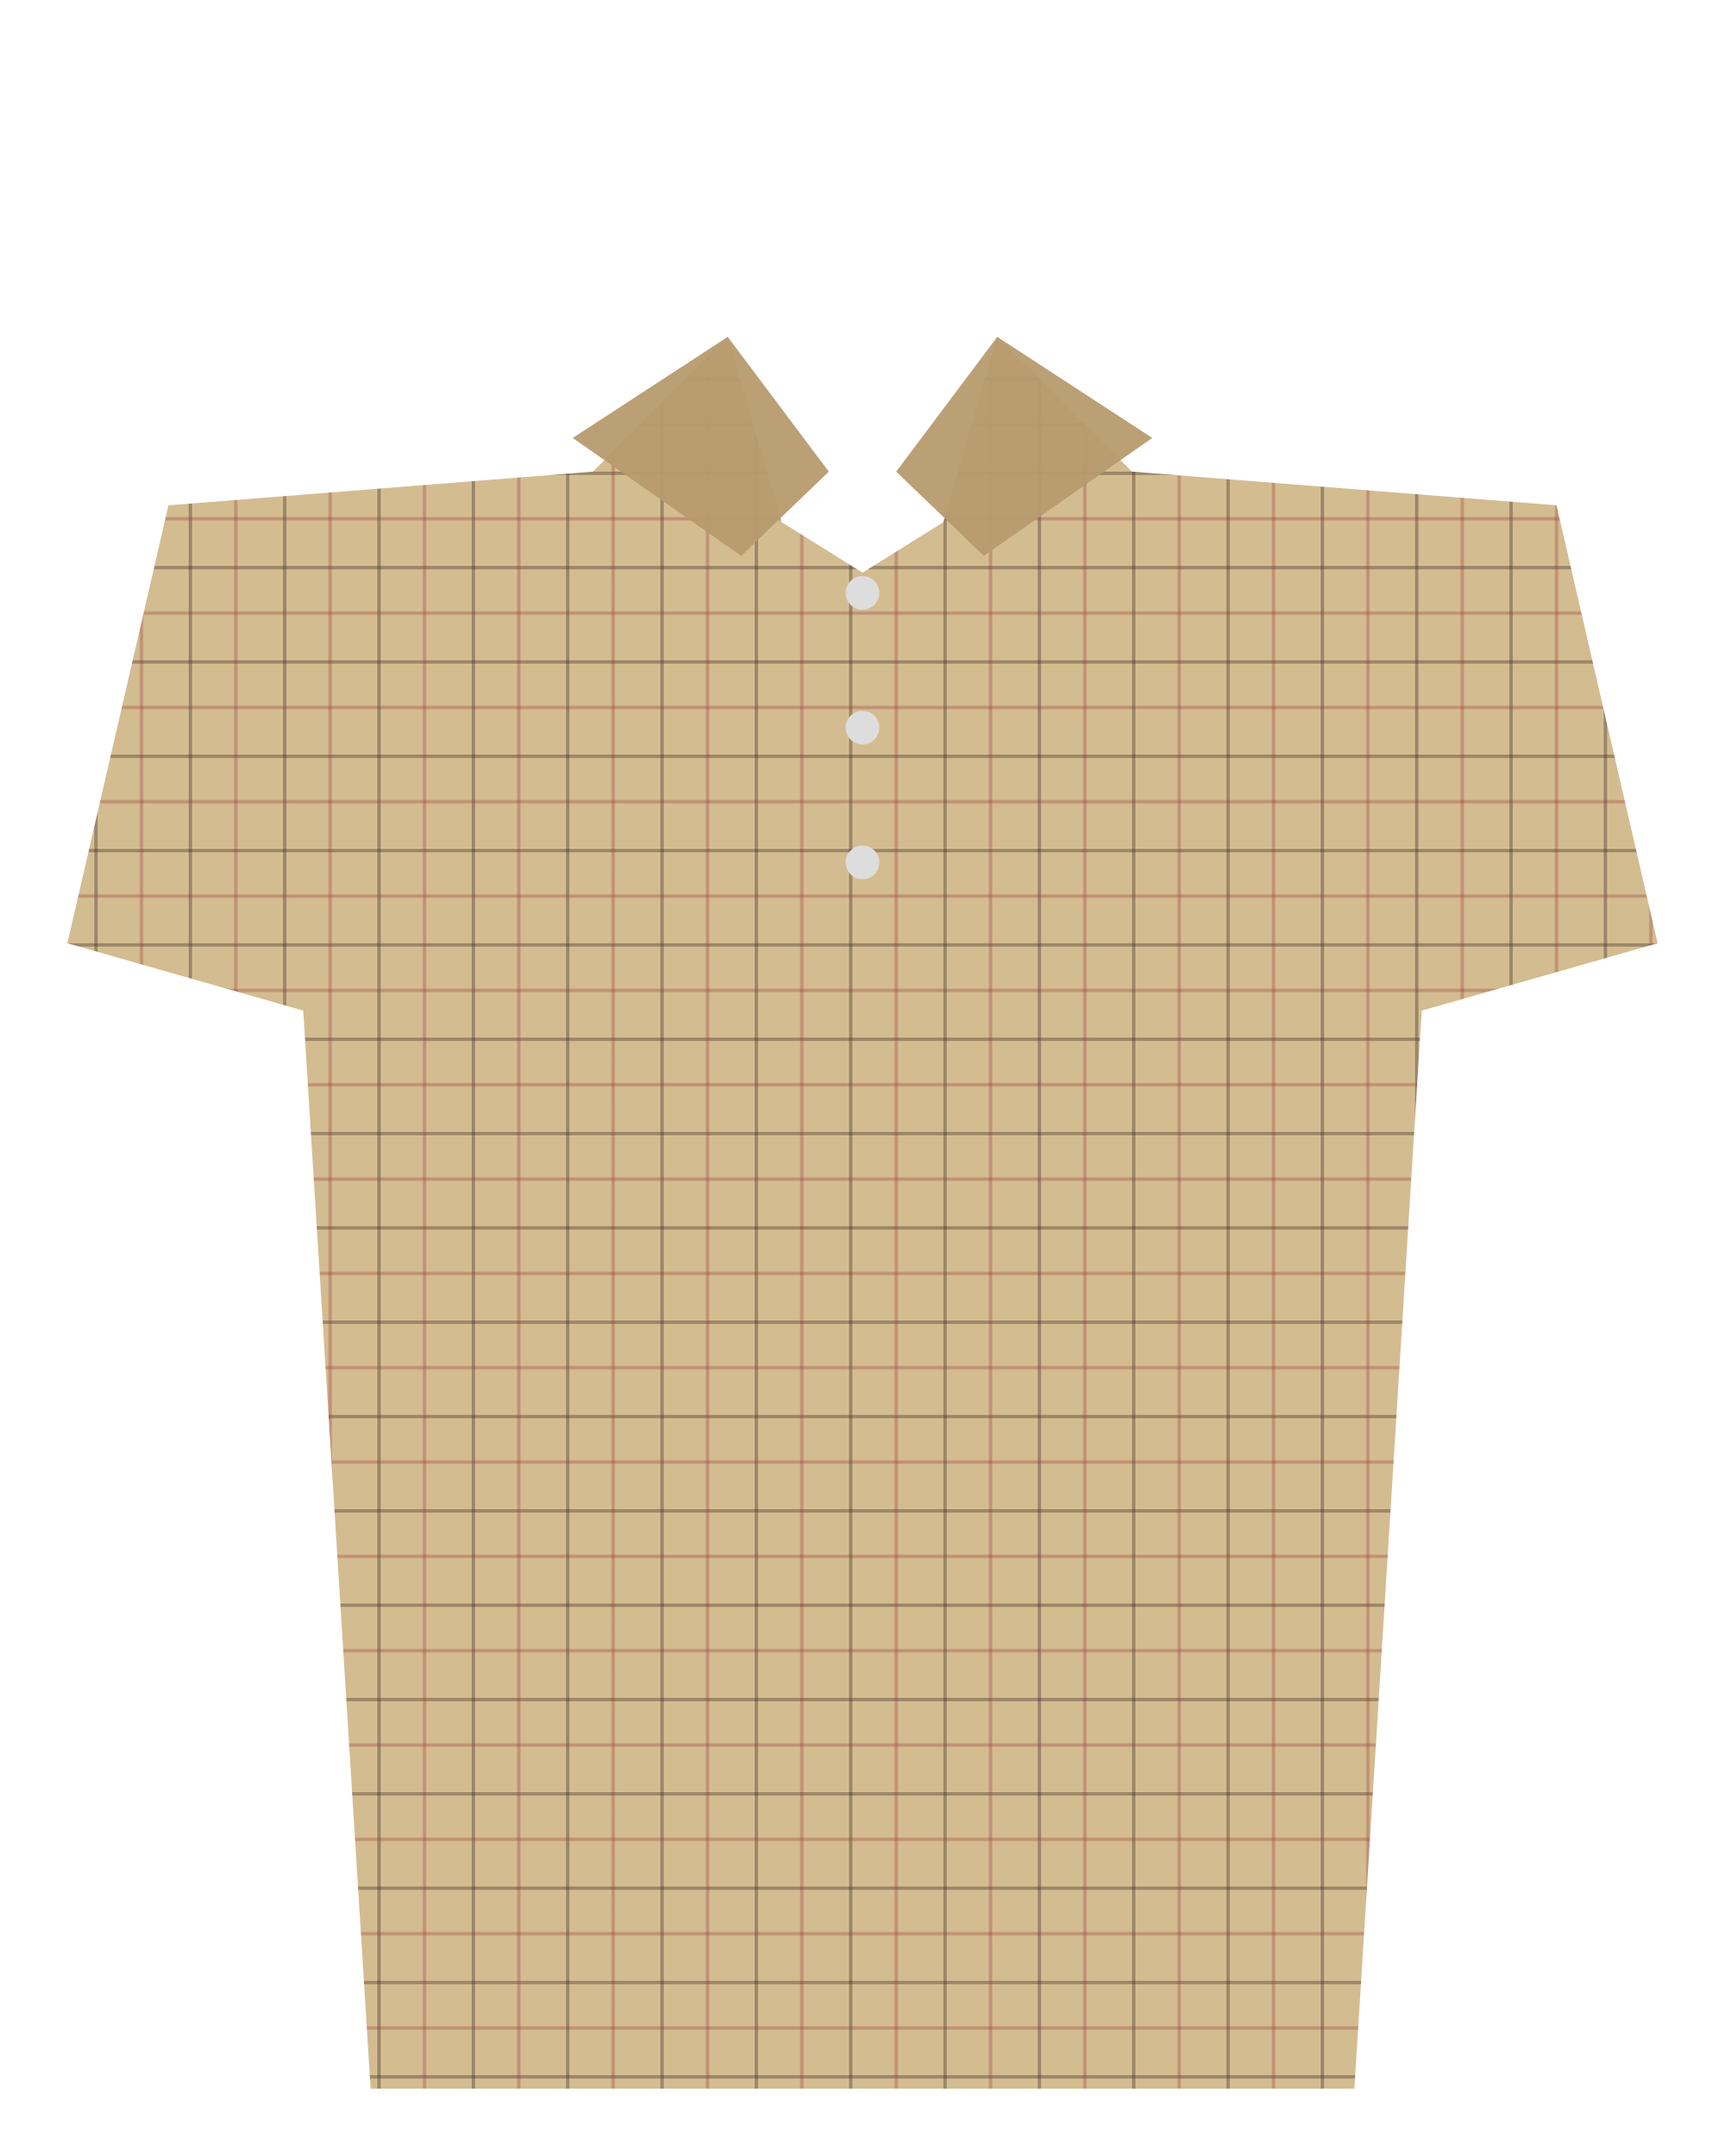
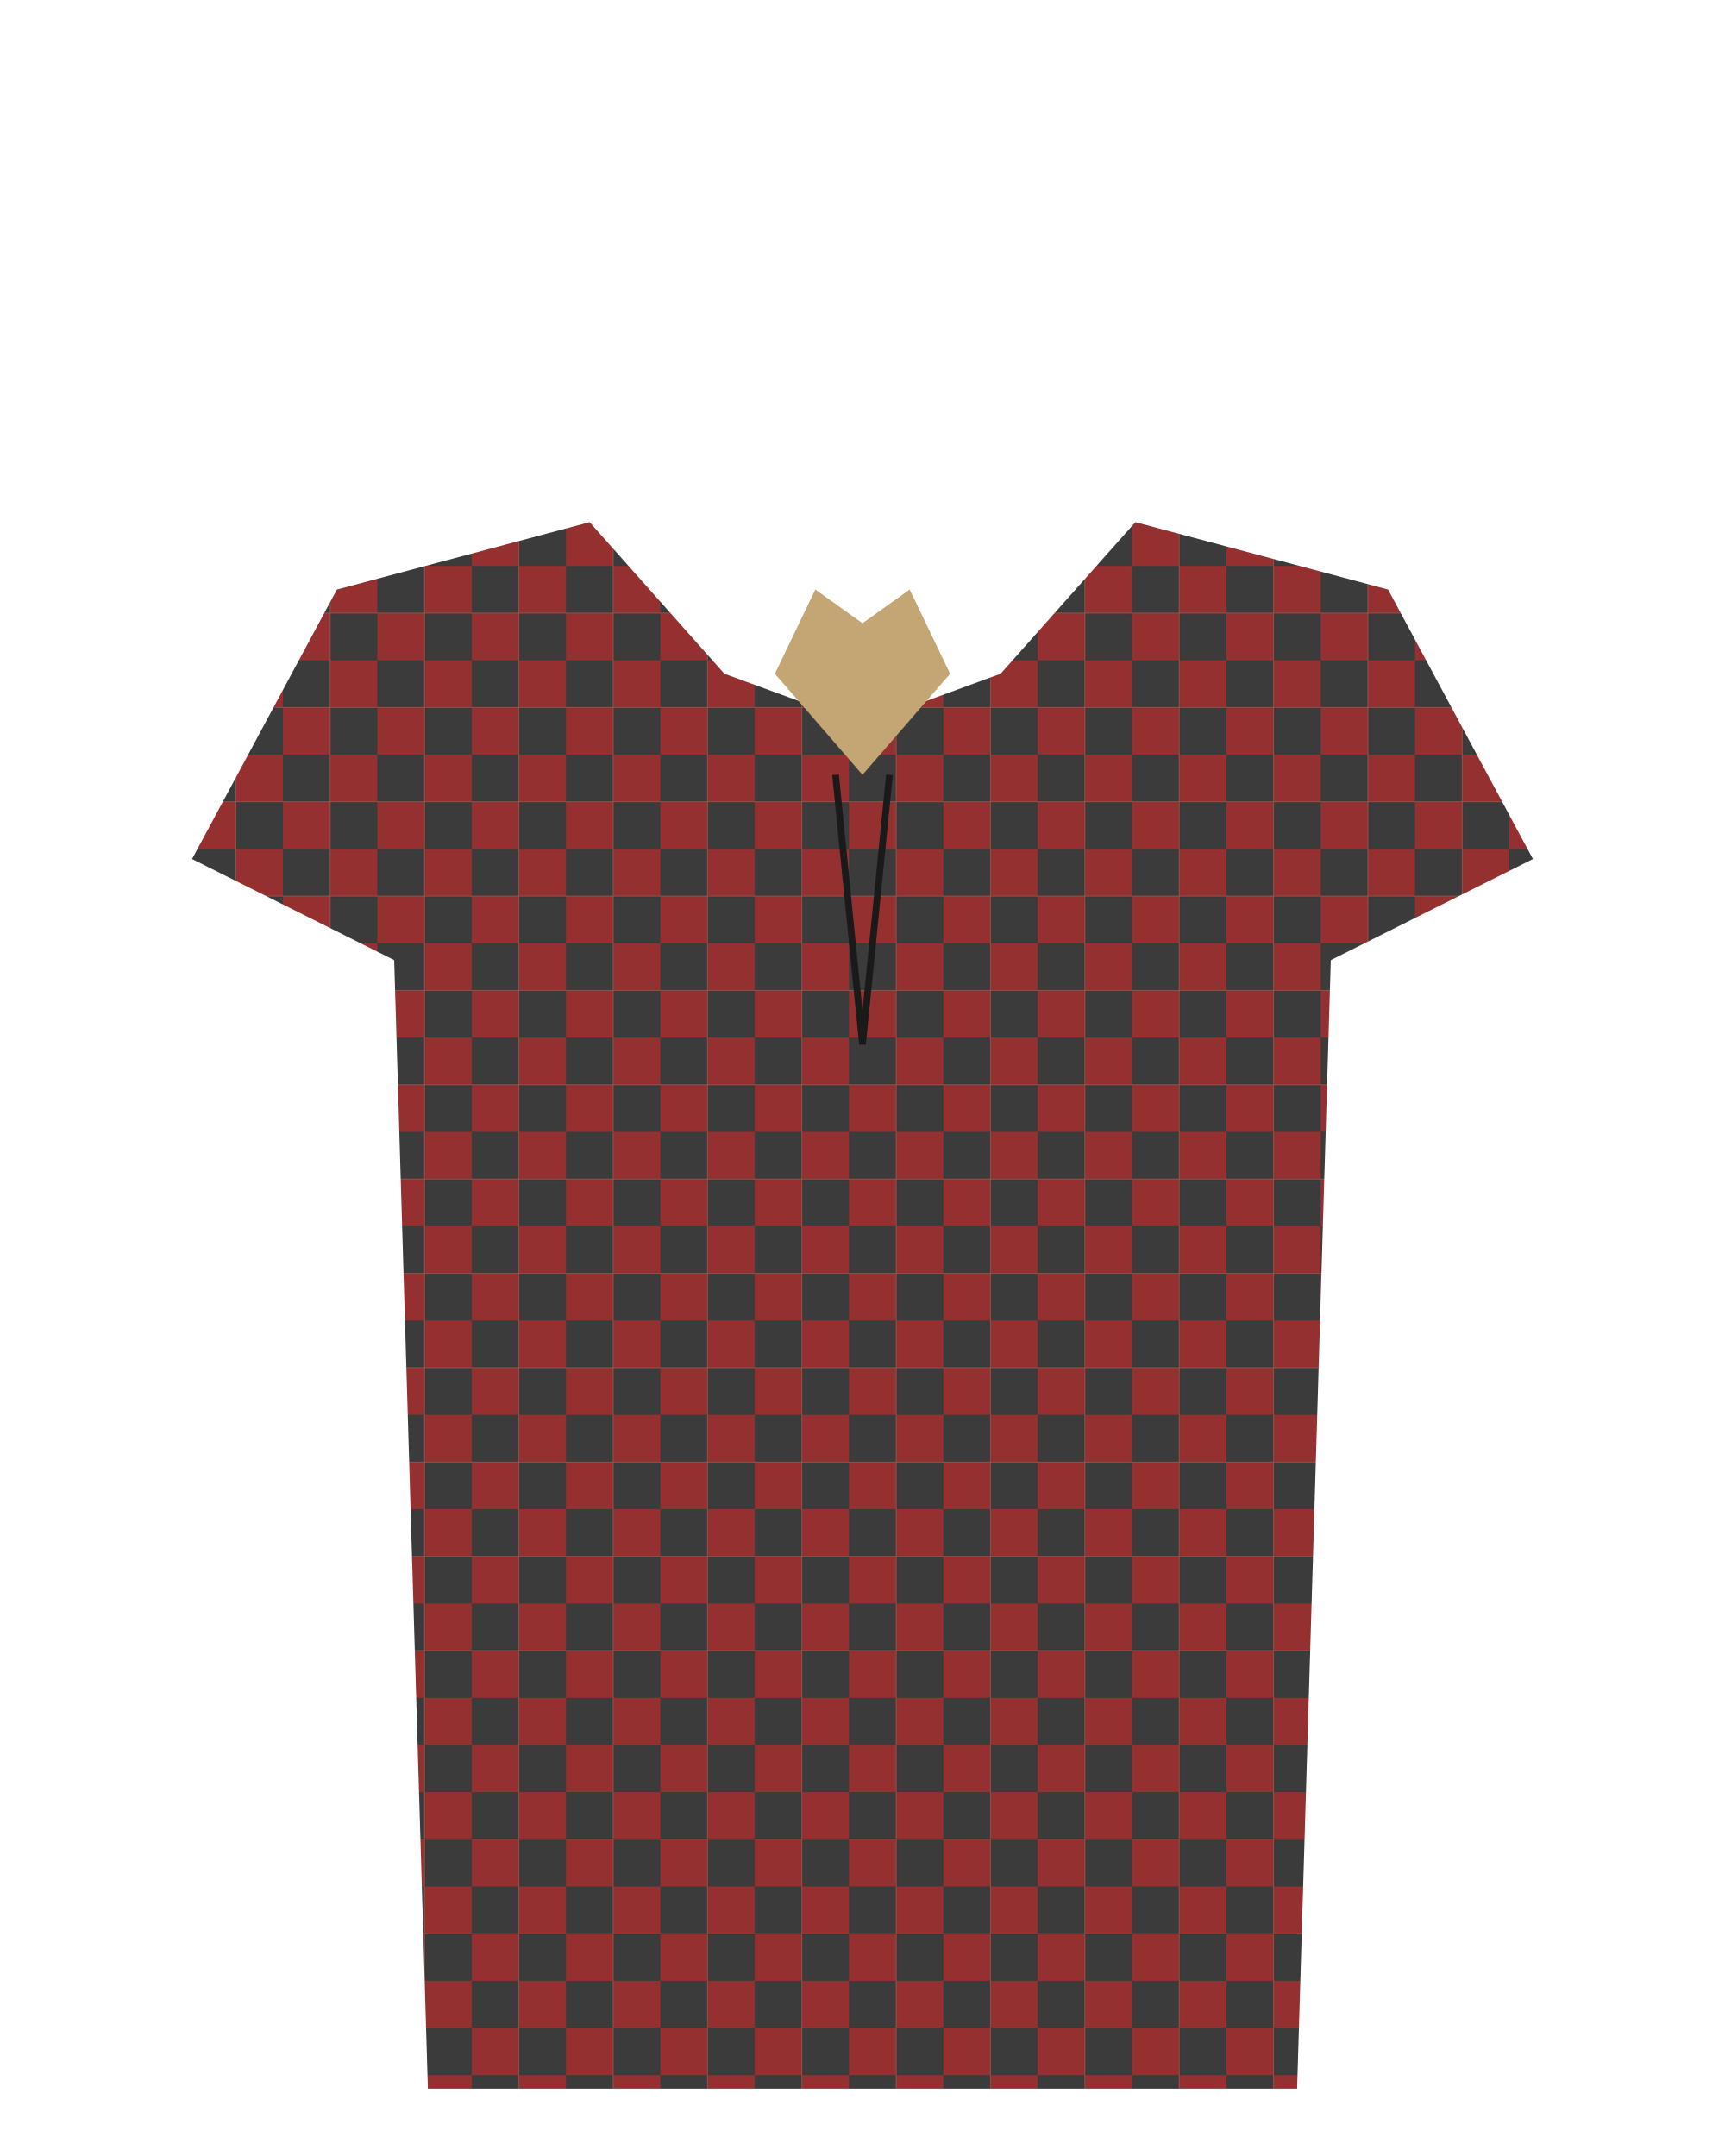
<svg xmlns="http://www.w3.org/2000/svg" width="512" height="640" viewBox="0 0 512 640">
  <defs>
-     <pattern id="plaid" width="28" height="28" patternUnits="userSpaceOnUse">
-       <rect width="28" height="28" fill="#d2b98c" />
-       <line x1="0" y1="0" x2="0" y2="28" stroke="#281e14" stroke-width="2" opacity="0.35" />
-       <line x1="0" y1="0" x2="28" y2="0" stroke="#281e14" stroke-width="2" opacity="0.35" />
-       <line x1="14" y1="0" x2="14" y2="28" stroke="#8c2828" stroke-width="1" opacity="0.3" />
-       <line x1="0" y1="14" x2="28" y2="14" stroke="#8c2828" stroke-width="1" opacity="0.3" />
+     <pattern id="check" width="28" height="28" patternUnits="userSpaceOnUse">
+       <rect width="28" height="28" fill="#c4a574" />
+       <rect width="14" height="14" fill="#2a2a2a" />
+       <rect x="14" y="14" width="14" height="14" fill="#2a2a2a" />
+       <rect x="14" width="14" height="14" fill="#8b1e1e" />
+       <rect y="14" width="14" height="14" fill="#8b1e1e" />
    </pattern>
  </defs>
-   <path d="M216 100 L176 140 L50 150 L20 280 L90 300 L110 620 L402 620 L422 300 L492 280 L462 150 L336 140 L296 100 L280 155 L256 170 L232 155 Z" fill="url(#plaid)" opacity="0.95" />
-   <path d="M216 100 L246 140 L220 165 L170 130 Z" fill="#b89a6e" opacity="0.95" />
-   <path d="M296 100 L266 140 L292 165 L342 130 Z" fill="#b89a6e" opacity="0.95" />
-   <circle cx="256" cy="176" r="5" fill="#ddd" />
-   <circle cx="256" cy="216" r="5" fill="#ddd" />
-   <circle cx="256" cy="256" r="5" fill="#ddd" />
+   <path d="M100 175 L175 155 L215 200 L256 215 L297 200 L337 155 L412 175 L455 255 L395 285 L385 620 L127 620 L117 285 L57 255 Z" fill="url(#check)" opacity="0.92" />
+   <path d="M230 200 L256 230 L282 200 L270 175 L256 185 L242 175 Z" fill="#c4a574" />
+   <path d="M248 230 L256 310 L264 230" fill="none" stroke="#1a1a1a" stroke-width="2" />
</svg>
